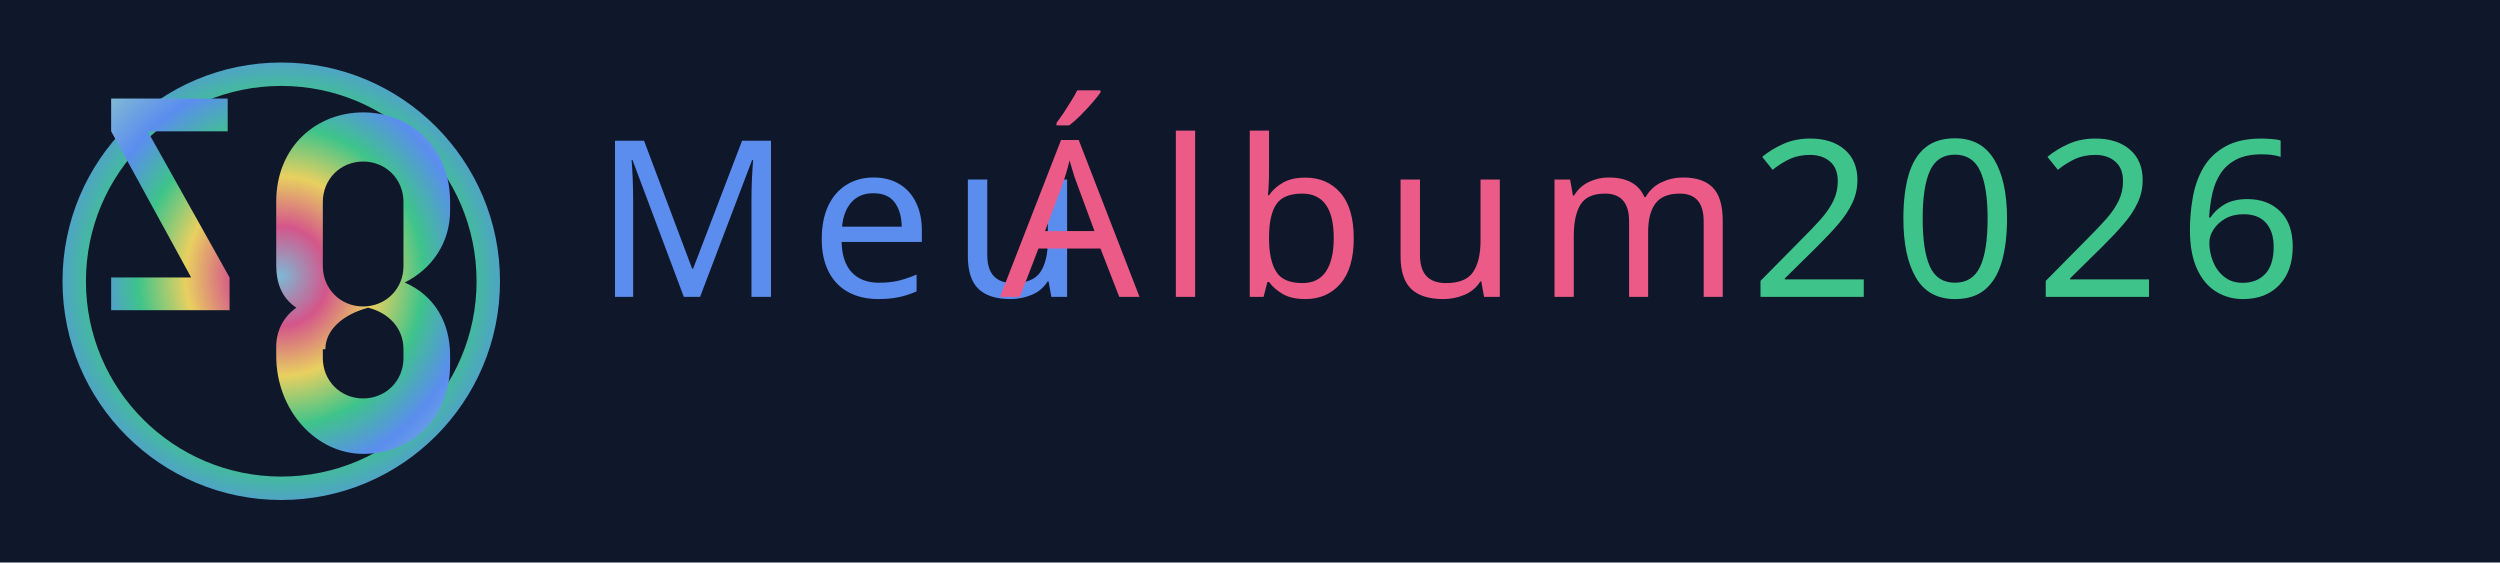
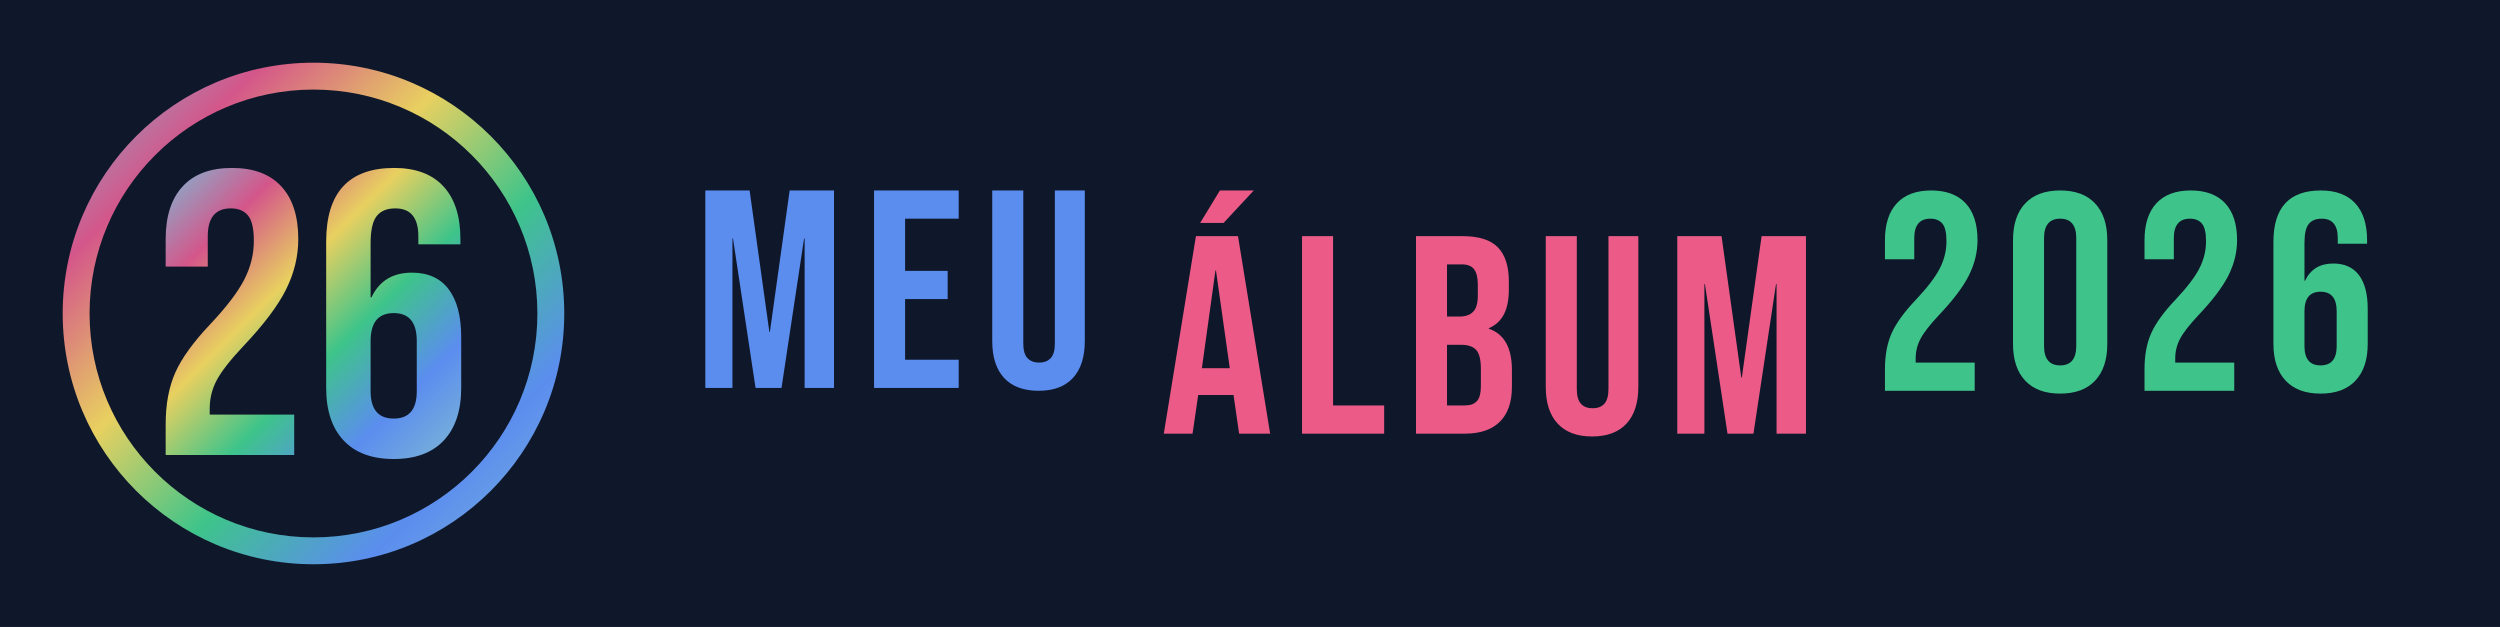
- <svg xmlns="http://www.w3.org/2000/svg" viewBox="0 0 320 72" role="img" aria-label="Meu Álbum 2026">
+ <svg xmlns="http://www.w3.org/2000/svg" viewBox="0 0 319 80" role="img" aria-label="Meu Álbum 2026">
  <defs>
-     <radialGradient id="foil" cx="50%" cy="50%" r="70%" gradientUnits="objectBoundingBox">
+     <linearGradient id="foil" x1="0" y1="0" x2="1" y2="1">
      <stop offset="0%" stop-color="#7eb8d4" />
      <stop offset="20%" stop-color="#d4568a" />
      <stop offset="40%" stop-color="#e8d060" />
      <stop offset="60%" stop-color="#3ec48a" />
      <stop offset="80%" stop-color="#5b8def" />
      <stop offset="100%" stop-color="#7eb8d4" />
-     </radialGradient>
+     </linearGradient>
    <linearGradient id="grad-blue-mint" x1="0" y1="0" x2="1" y2="1">
      <stop offset="0%" stop-color="#5b8def" />
      <stop offset="100%" stop-color="#3ec48a" />
    </linearGradient>
  </defs>
-   <rect width="320" height="72" fill="#0f172a" />
+   <rect width="319" height="80" fill="#0f172a" />
  <g transform="translate(8 8)">
-     <circle cx="28" cy="28" r="28" fill="url(#foil)" />
-     <circle cx="28" cy="28" r="25" fill="#0f172a" />
-     <g transform="translate(3 4.612903) scale(0.8064516)">
-       <path d="M4 0h18.5v5.2H9.8L22.8 28.4v5.2H4v-5.2h12.7L4 5.2V0zM30.2 16.4c0-8.8 6.4-14.2 13.8-14.2s13.8 5.4 13.8 14.2v1.4c0 5-2.8 9.2-7.2 11.4 4.6 2 7.2 6.2 7.2 11.6v1.4c0 8.8-6.4 14.2-13.8 14.2S30.2 49.6 30.2 40.8v-1.4c0-2.6 1.2-4.8 3.2-6.2-2.4-1.6-3.2-4-3.2-6.8V16.4zm7.4 0v10.2c0 3.6 2.8 6.4 6.4 6.4s6.4-2.8 6.4-6.4V16.4c0-3.6-2.8-6.4-6.4-6.4s-6.4 2.8-6.4 6.4zm0 23.4v1.4c0 3.6 2.8 6.4 6.4 6.4s6.4-2.8 6.4-6.4v-1.4c0-3.4-2.4-5.8-5.6-6.6-3.8 1-6.8 3.4-6.8 6.6z" fill="url(#foil)" />
+     <circle cx="32" cy="32" r="32" fill="url(#foil)" />
+     <circle cx="32" cy="32" r="28.571" fill="#0f172a" />
+     <g transform="translate(13.14 13.43)">
+       <path d="M0 36.63L0 32.71Q0 28.84 1.24 26.08Q2.48 23.32 5.67 19.96Q8.82 16.61 10.03 14.24Q11.25 11.87 11.25 9.29Q11.25 6.96 10.50 6.06Q9.75 5.16 8.31 5.16Q5.37 5.16 5.37 8.72L5.37 12.59L0 12.59L0 9.08Q0 4.69 2.17 2.35Q4.33 0 8.46 0Q12.59 0 14.75 2.35Q16.92 4.69 16.92 9.08Q16.92 12.38 15.35 15.53Q13.77 18.67 9.90 22.75Q7.38 25.43 6.50 27.11Q5.62 28.79 5.62 30.69L5.62 31.47L16.40 31.47L16.40 36.63L0 36.63M29.10 37.14Q24.92 37.14 22.70 34.77Q20.48 32.40 20.48 28.06L20.48 9.39Q20.48 0 29.15 0Q33.27 0 35.44 2.35Q37.61 4.69 37.61 9.08L37.61 9.75L32.24 9.75L32.24 8.72Q32.24 5.16 29.30 5.16Q27.70 5.16 26.93 6.14Q26.15 7.12 26.15 9.60L26.15 16.51L26.26 16.51Q27.75 13.36 31.42 13.36Q34.51 13.36 36.11 15.48Q37.71 17.59 37.71 21.62L37.71 28.06Q37.71 32.40 35.49 34.77Q33.27 37.14 29.10 37.14M29.10 31.98Q32.04 31.98 32.04 28.48L32.04 22.08Q32.04 18.52 29.10 18.52Q26.15 18.52 26.15 22.08L26.15 28.48Q26.15 31.98 29.10 31.98" fill="url(#foil)" />
    </g>
  </g>
-   <g transform="translate(76 10)" font-family="'Bebas Neue', sans-serif" font-size="28" letter-spacing="0.08em">
-     <text y="28" fill="#5b8def">Meu</text>
-     <text x="52" y="28" fill="#ec5b87">Álbum</text>
-     <text x="148" y="28" fill="#3ec48a">2026</text>
+   <g transform="translate(0 24.304)">
+     <g transform="translate(90 0)">
+       <path d="M0 25.20L0 0L5.65 0L8.17 18.04L8.24 18.04L10.76 0L16.42 0L16.42 25.20L12.67 25.20L12.67 6.12L12.60 6.12L9.72 25.20L6.41 25.20L3.53 6.12L3.46 6.12L3.46 25.20L0 25.20M21.53 25.20L21.53 0L32.33 0L32.33 3.60L25.49 3.60L25.49 10.26L30.92 10.26L30.92 13.86L25.49 13.86L25.49 21.60L32.33 21.60L32.33 25.20L21.53 25.20M42.52 25.56Q39.64 25.56 38.12 23.92Q36.61 22.28 36.61 19.22L36.61 0L40.57 0L40.57 19.51Q40.57 20.81 41.09 21.38Q41.62 21.96 42.59 21.96Q43.56 21.96 44.08 21.38Q44.60 20.81 44.60 19.51L44.60 0L48.42 0L48.42 19.22Q48.42 22.28 46.91 23.92Q45.40 25.56 42.52 25.56" fill="#5b8def" transform="translate(0.00 0)" />
+       <path d="M0 31.03L4.10 5.83L9.47 5.83L13.57 31.03L9.61 31.03L8.89 26.03L8.89 26.10L4.39 26.10L3.67 31.03L0 31.03M4.86 22.68L8.42 22.68L6.66 10.22L6.59 10.22L4.86 22.68M4.64 4.14L7.16 0L11.48 0L7.63 4.14L4.64 4.14M17.64 31.03L17.64 5.83L21.60 5.83L21.60 27.43L28.12 27.43L28.12 31.03L17.64 31.03M32.18 31.03L32.18 5.83L38.16 5.83Q41.22 5.83 42.62 7.25Q44.03 8.68 44.03 11.63L44.03 12.64Q44.03 14.58 43.40 15.80Q42.77 17.03 41.47 17.57L41.47 17.64Q44.42 18.65 44.42 22.90L44.42 25.06Q44.42 27.97 42.89 29.50Q41.36 31.03 38.41 31.03L32.18 31.03M36.14 16.09L37.69 16.09Q38.88 16.09 39.47 15.48Q40.07 14.87 40.07 13.43L40.07 12.02Q40.07 10.66 39.58 10.04Q39.10 9.43 38.05 9.43L36.14 9.43L36.14 16.09M36.14 27.43L38.41 27.43Q39.46 27.43 39.96 26.87Q40.46 26.32 40.46 24.95L40.46 22.75Q40.46 21.02 39.87 20.36Q39.28 19.69 37.91 19.69L36.14 19.69L36.14 27.43M54.65 31.39Q51.77 31.39 50.26 29.75Q48.74 28.12 48.74 25.06L48.74 5.83L52.70 5.83L52.70 25.34Q52.70 26.64 53.23 27.22Q53.75 27.79 54.72 27.79Q55.69 27.79 56.21 27.22Q56.74 26.64 56.74 25.34L56.74 5.83L60.55 5.83L60.55 25.06Q60.55 28.12 59.04 29.75Q57.53 31.39 54.65 31.39M65.52 31.03L65.52 5.83L71.17 5.83L73.69 23.87L73.76 23.87L76.28 5.83L81.94 5.83L81.94 31.03L78.19 31.03L78.19 11.95L78.12 11.95L75.24 31.03L71.93 31.03L69.05 11.95L68.98 11.95L68.98 31.03" fill="#ec5b87" transform="translate(58.50 0)" />
+       <path d="M0 25.56L0 22.82Q0 20.12 0.86 18.20Q1.73 16.27 3.96 13.93Q6.16 11.59 7 9.94Q7.85 8.28 7.85 6.48Q7.85 4.86 7.33 4.23Q6.80 3.60 5.80 3.60Q3.74 3.60 3.74 6.08L3.74 8.78L0 8.78L0 6.34Q0 3.28 1.51 1.64Q3.02 0 5.90 0Q8.78 0 10.30 1.64Q11.81 3.28 11.81 6.34Q11.81 8.64 10.71 10.84Q9.61 13.03 6.91 15.88Q5.15 17.75 4.54 18.92Q3.92 20.09 3.92 21.42L3.92 21.96L11.45 21.96L11.45 25.56L0 25.56M22.36 25.92Q19.44 25.92 17.89 24.26Q16.34 22.61 16.34 19.58L16.34 6.34Q16.34 3.31 17.89 1.66Q19.44 0 22.36 0Q25.27 0 26.82 1.66Q28.37 3.31 28.37 6.34L28.37 19.58Q28.37 22.61 26.82 24.26Q25.27 25.92 22.36 25.92M22.36 22.32Q24.41 22.32 24.41 19.84L24.41 6.08Q24.41 3.60 22.36 3.60Q20.30 3.60 20.30 6.08L20.30 19.84Q20.30 22.32 22.36 22.32M33.12 25.56L33.12 22.82Q33.12 20.12 33.98 18.20Q34.85 16.27 37.08 13.93Q39.28 11.59 40.12 9.94Q40.97 8.28 40.97 6.48Q40.97 4.86 40.45 4.23Q39.92 3.60 38.92 3.60Q36.86 3.60 36.86 6.08L36.86 8.78L33.12 8.78L33.12 6.34Q33.12 3.28 34.63 1.64Q36.14 0 39.02 0Q41.90 0 43.42 1.64Q44.93 3.28 44.93 6.34Q44.93 8.64 43.83 10.84Q42.73 13.03 40.03 15.88Q38.27 17.75 37.66 18.92Q37.04 20.09 37.04 21.42L37.04 21.96L44.57 21.96L44.57 25.56L33.12 25.56M55.58 25.92Q52.67 25.92 51.12 24.26Q49.57 22.61 49.57 19.58L49.57 6.55Q49.57 0 55.62 0Q58.50 0 60.01 1.64Q61.52 3.28 61.52 6.34L61.52 6.80L57.78 6.80L57.78 6.08Q57.78 3.60 55.73 3.60Q54.61 3.60 54.07 4.28Q53.53 4.97 53.53 6.70L53.53 11.52L53.60 11.52Q54.65 9.32 57.20 9.32Q59.36 9.32 60.48 10.80Q61.60 12.28 61.60 15.08L61.60 19.58Q61.60 22.61 60.05 24.26Q58.50 25.92 55.58 25.92M55.58 22.32Q57.64 22.32 57.64 19.87L57.64 15.41Q57.64 12.92 55.58 12.92Q53.53 12.92 53.53 15.41L53.53 19.87Q53.53 22.32 55.58 22.32" fill="#3ec48a" transform="translate(150.52 0)" />
+     </g>
  </g>
</svg>
